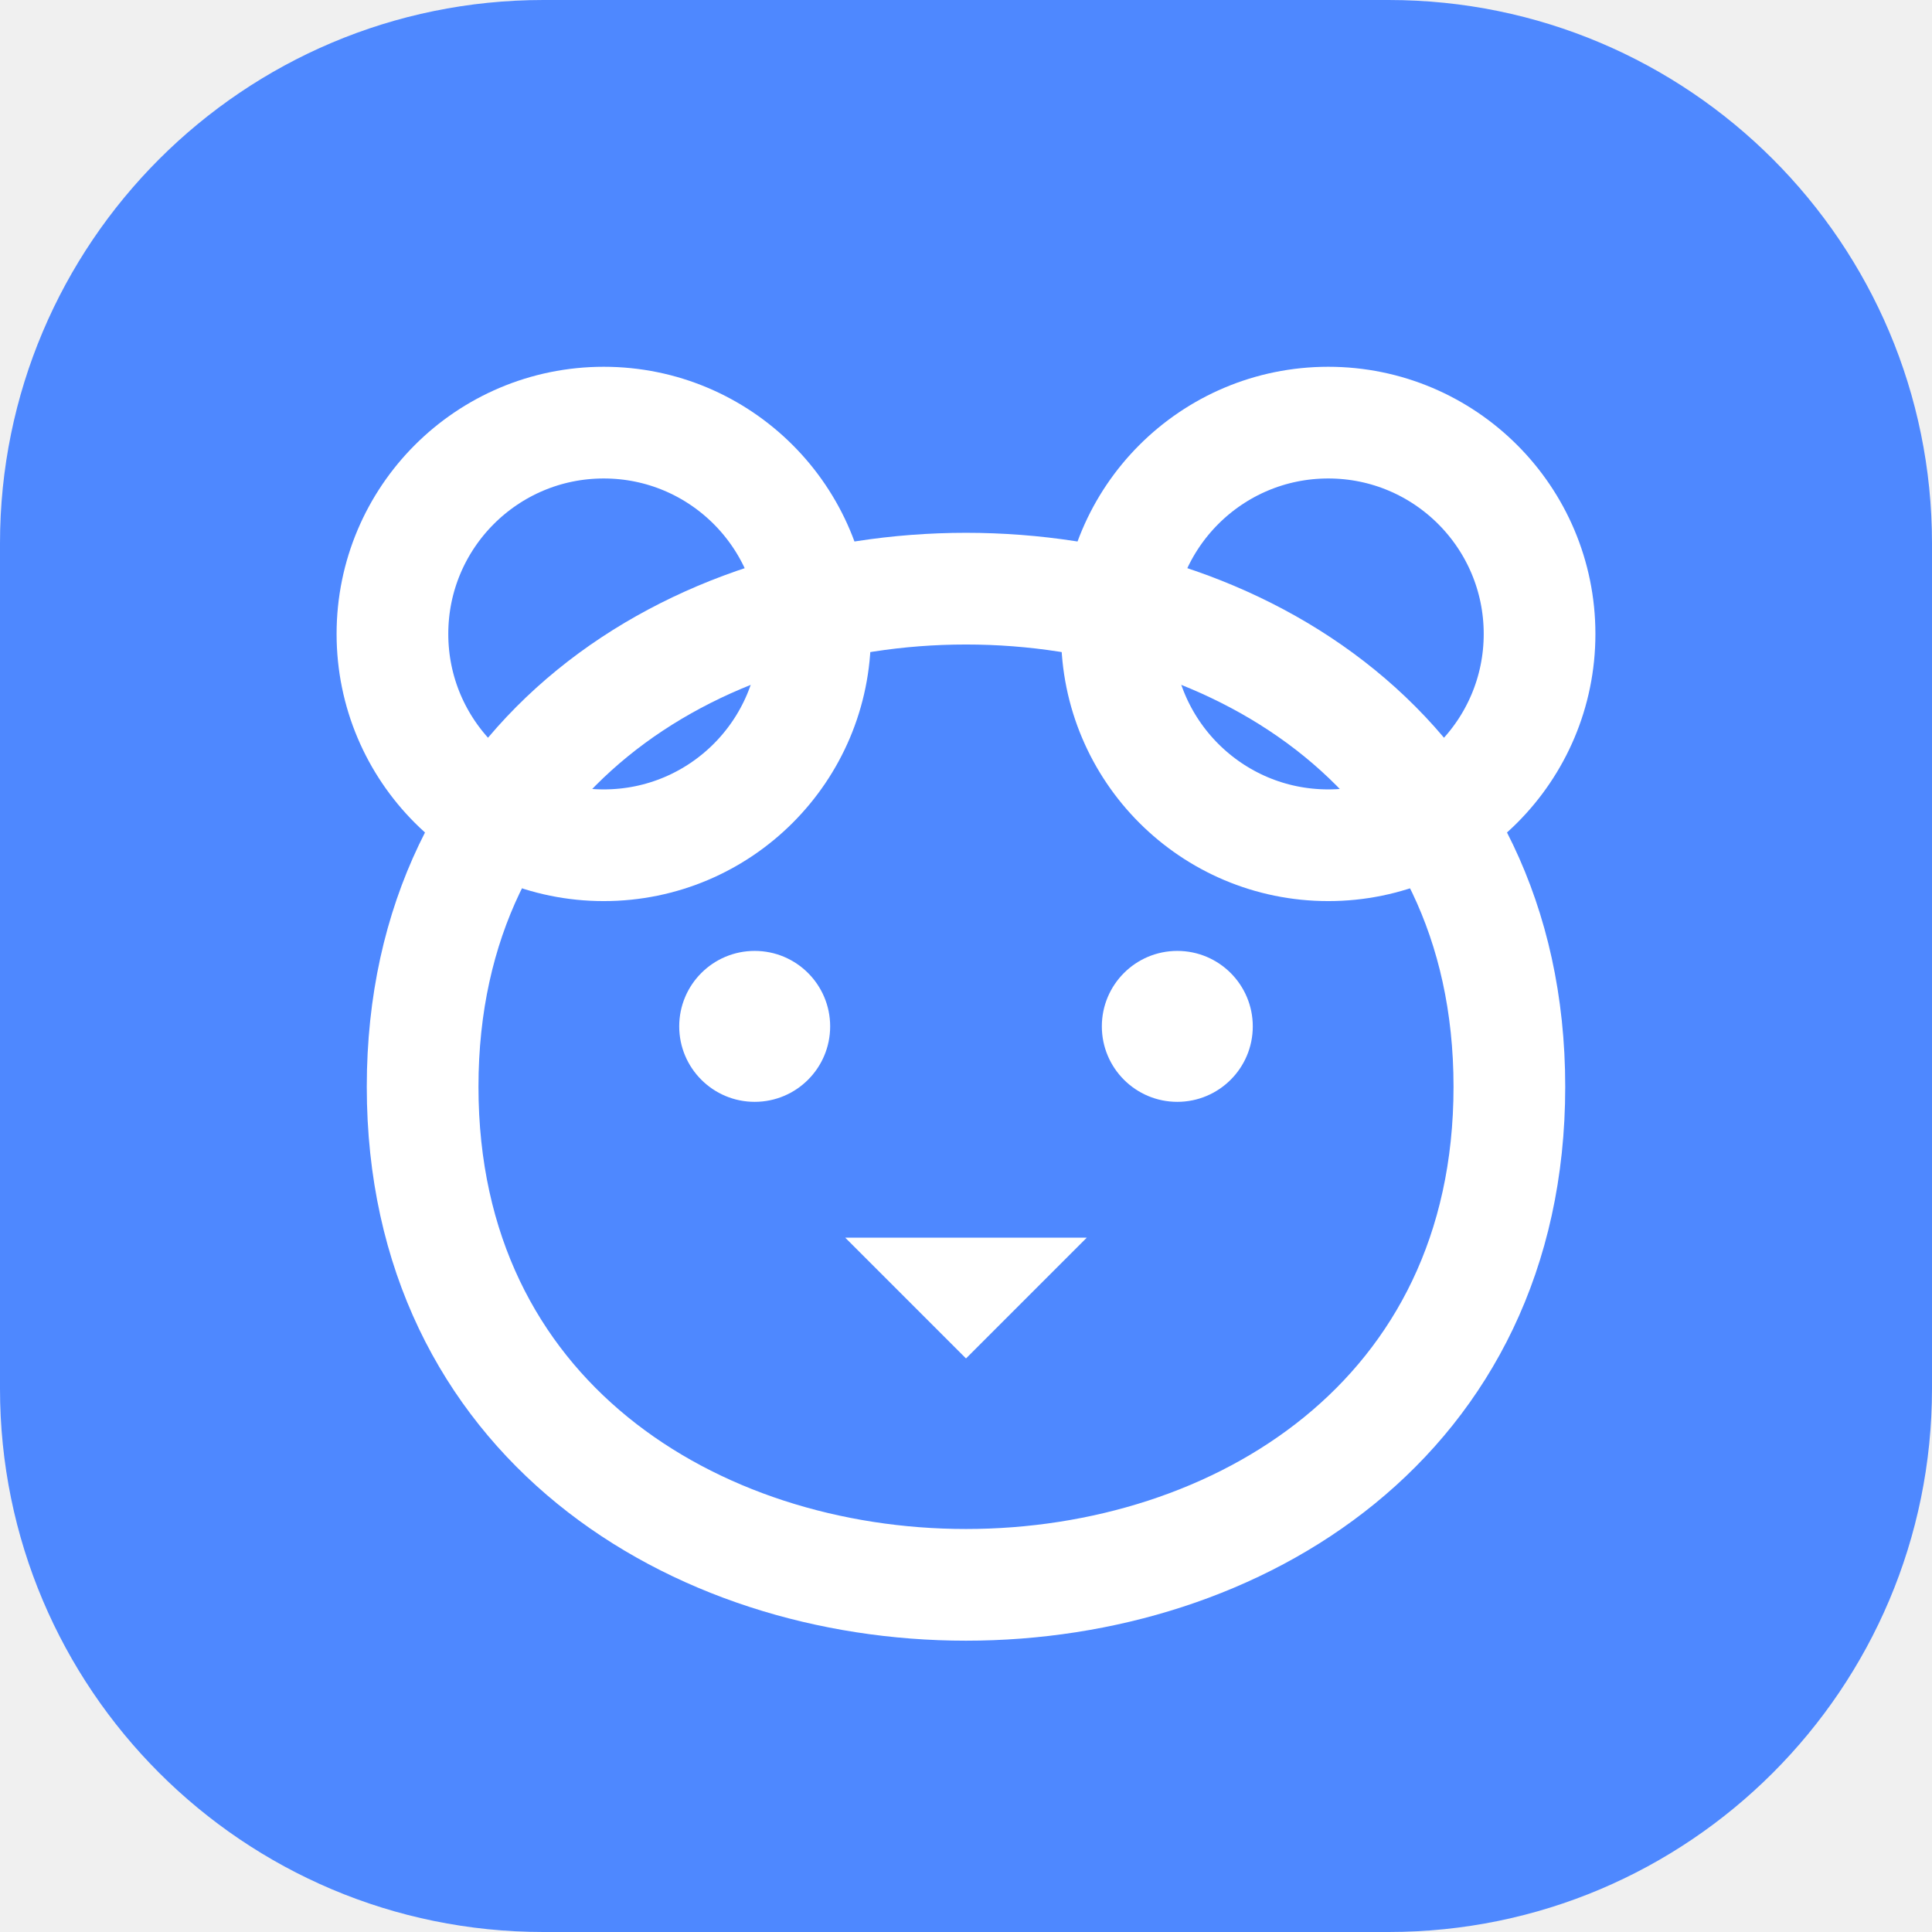
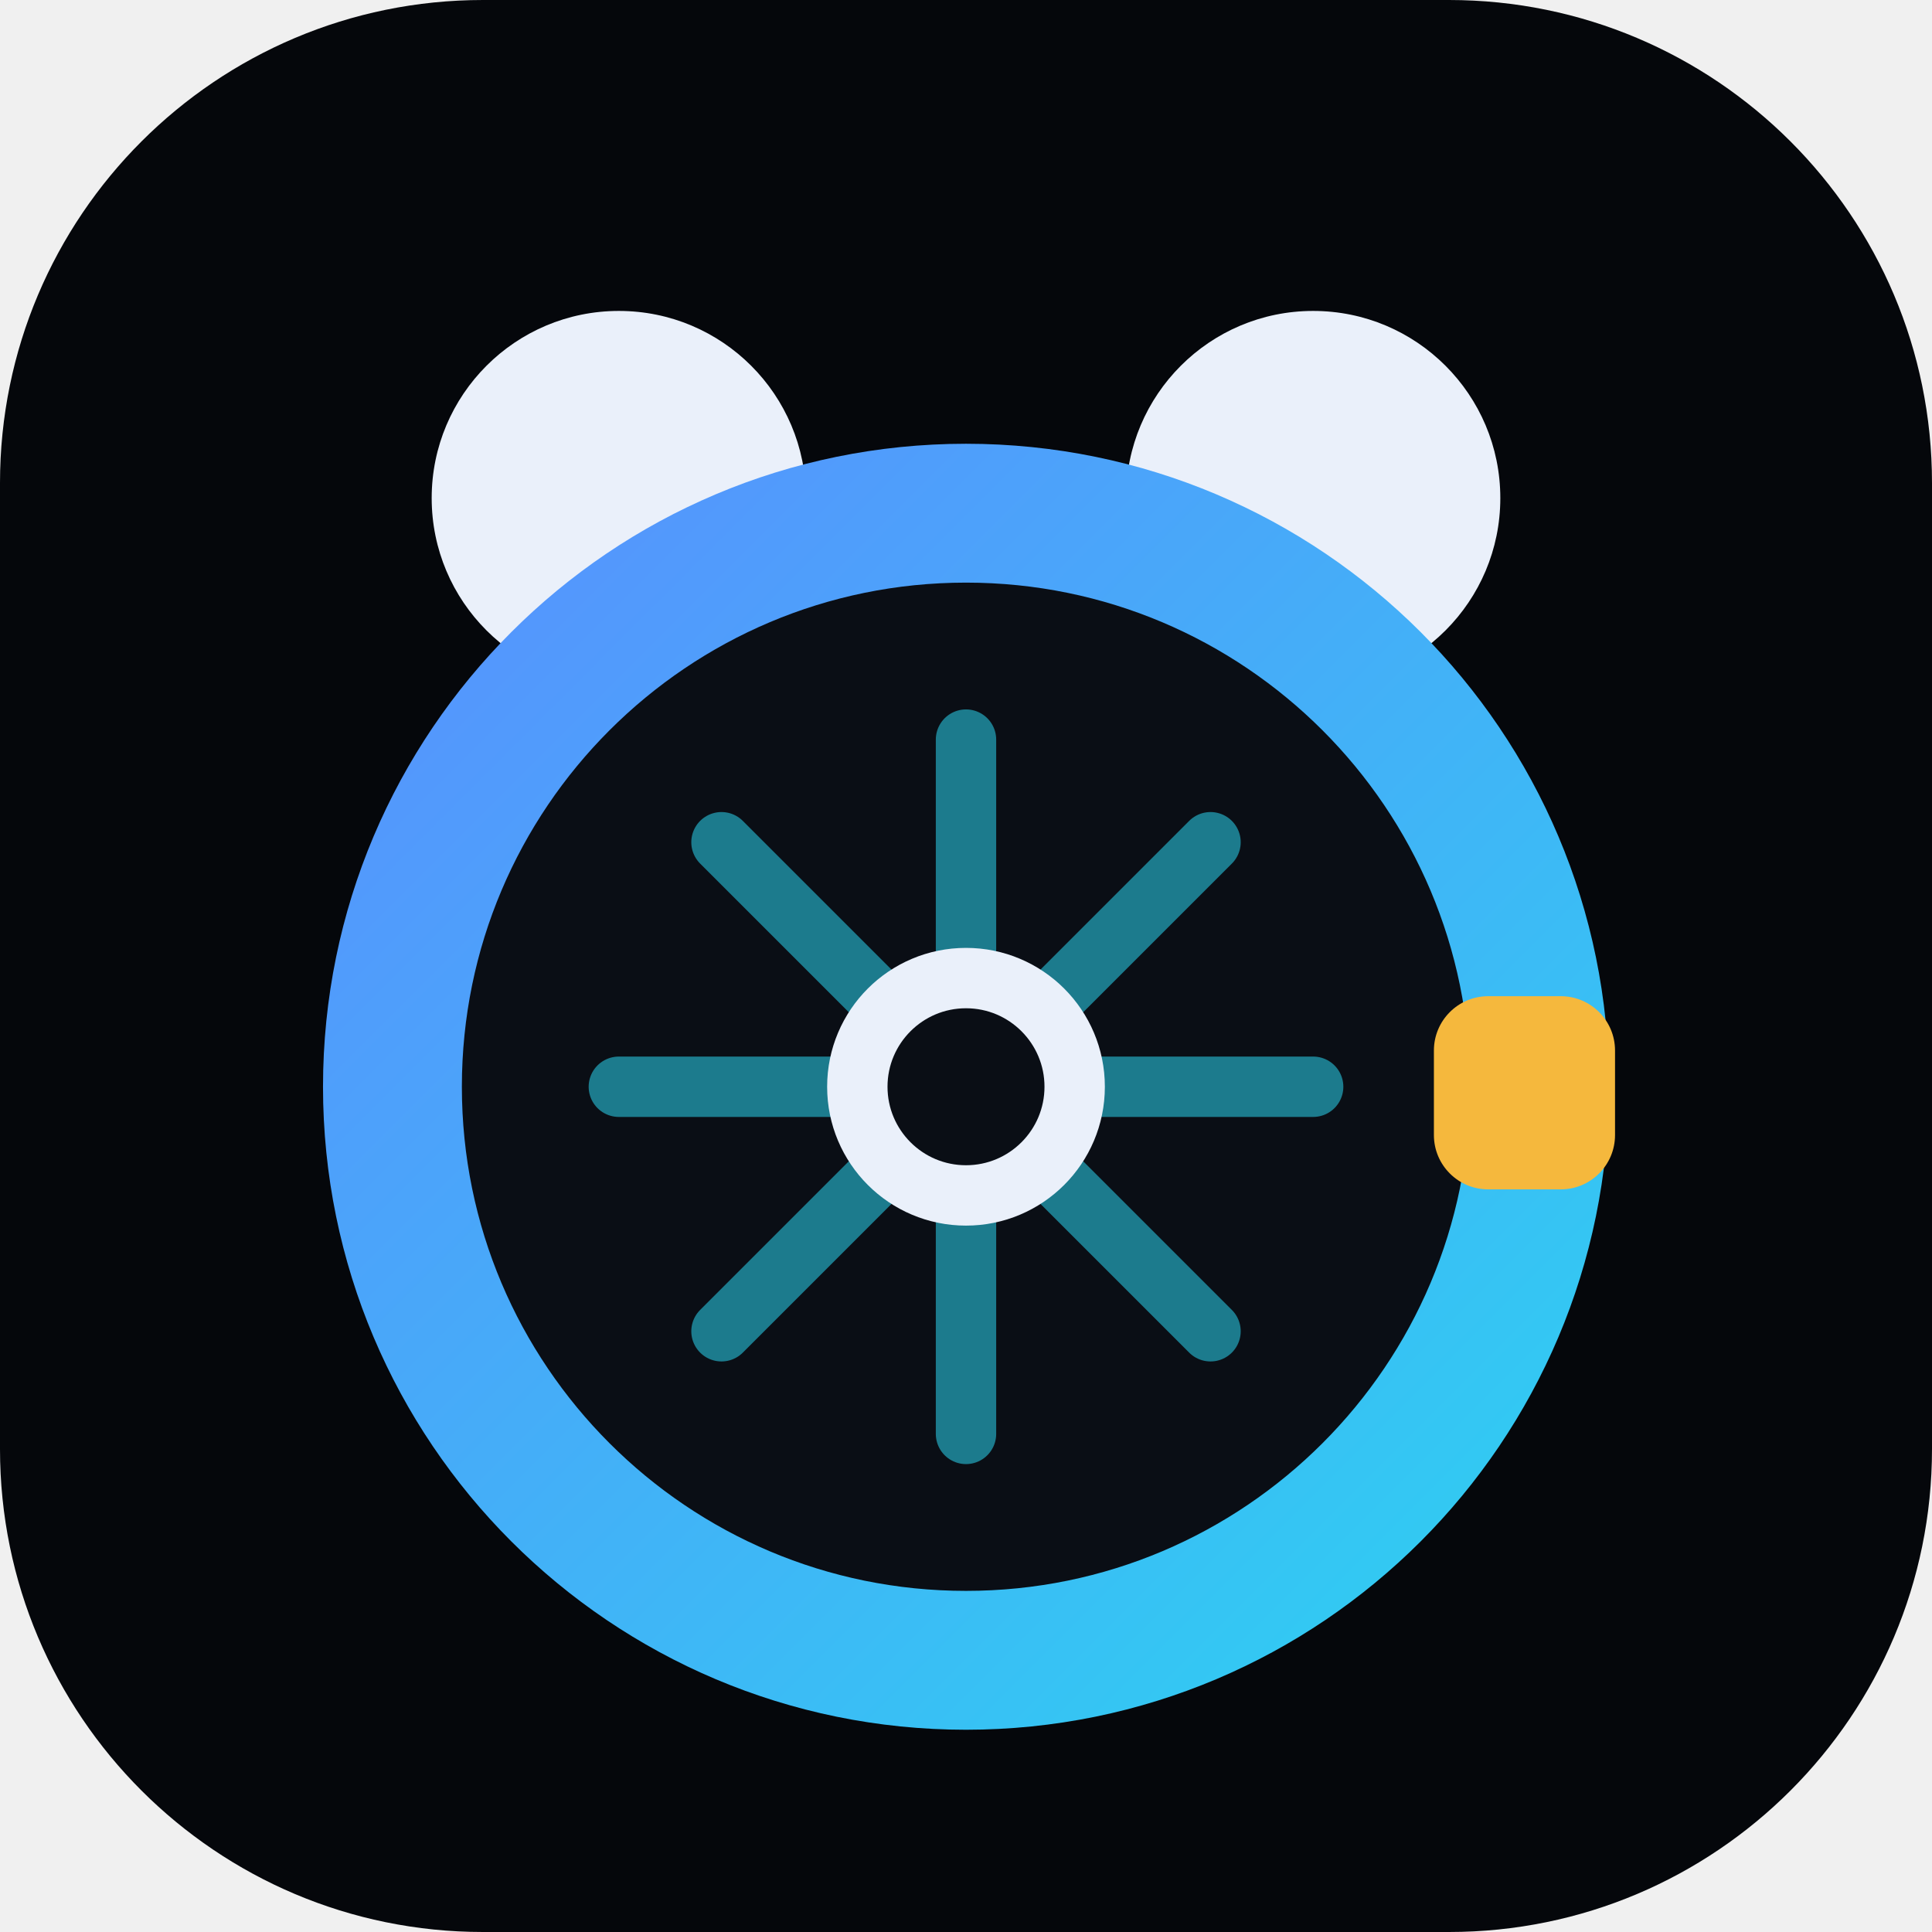
<svg xmlns="http://www.w3.org/2000/svg" viewBox="0 0 64 64">
-   <rect width="64" height="64" rx="18" fill="#4e88ff" />
-   <g fill="none" stroke="#fff" stroke-width="3.7">
-     <circle cx="20" cy="21" r="7" />
-     <circle cx="44" cy="21" r="7" />
-     <path d="M14 36c0-22 36-22 36 0s-36 22-36 0Z" />
-   </g>
-   <g fill="#fff">
-     <circle cx="25" cy="34" r="2.5" />
-     <circle cx="39" cy="34" r="2.5" />
-     <path d="m28 41 4 4 4-4Z" />
-   </g>
+   <defs>
+     <linearGradient id="r" x1="10" y1="14" x2="54" y2="58" gradientUnits="userSpaceOnUse">
+       <stop stop-color="#5b8cff" />
+       <stop offset="1" stop-color="#2bd4f0" />
+     </linearGradient>
+   </defs>
+   <rect width="64" height="64" rx="16" fill="#05070b" />
+   <circle cx="20.5" cy="16.5" r="6.2" fill="#eaf0fa" />
+   <circle cx="43.5" cy="16.5" r="6.2" fill="#eaf0fa" />
+   <circle cx="32" cy="36" r="19" fill="#0a0e15" stroke="url(#r)" stroke-width="4.6" />
+   <path d="M32 24.5v23M20.5 36h23M23.9 27.9l16.2 16.2M40.1 27.9 23.9 44.1" stroke="#2bd4f0" stroke-opacity=".55" stroke-width="2" stroke-linecap="round" />
+   <circle cx="32" cy="36" r="3.6" fill="#0a0e15" stroke="#eaf0fa" stroke-width="2" />
+   <rect x="47.5" y="33" width="6" height="6.4" rx="1.8" fill="#f5b83d" />
</svg>
